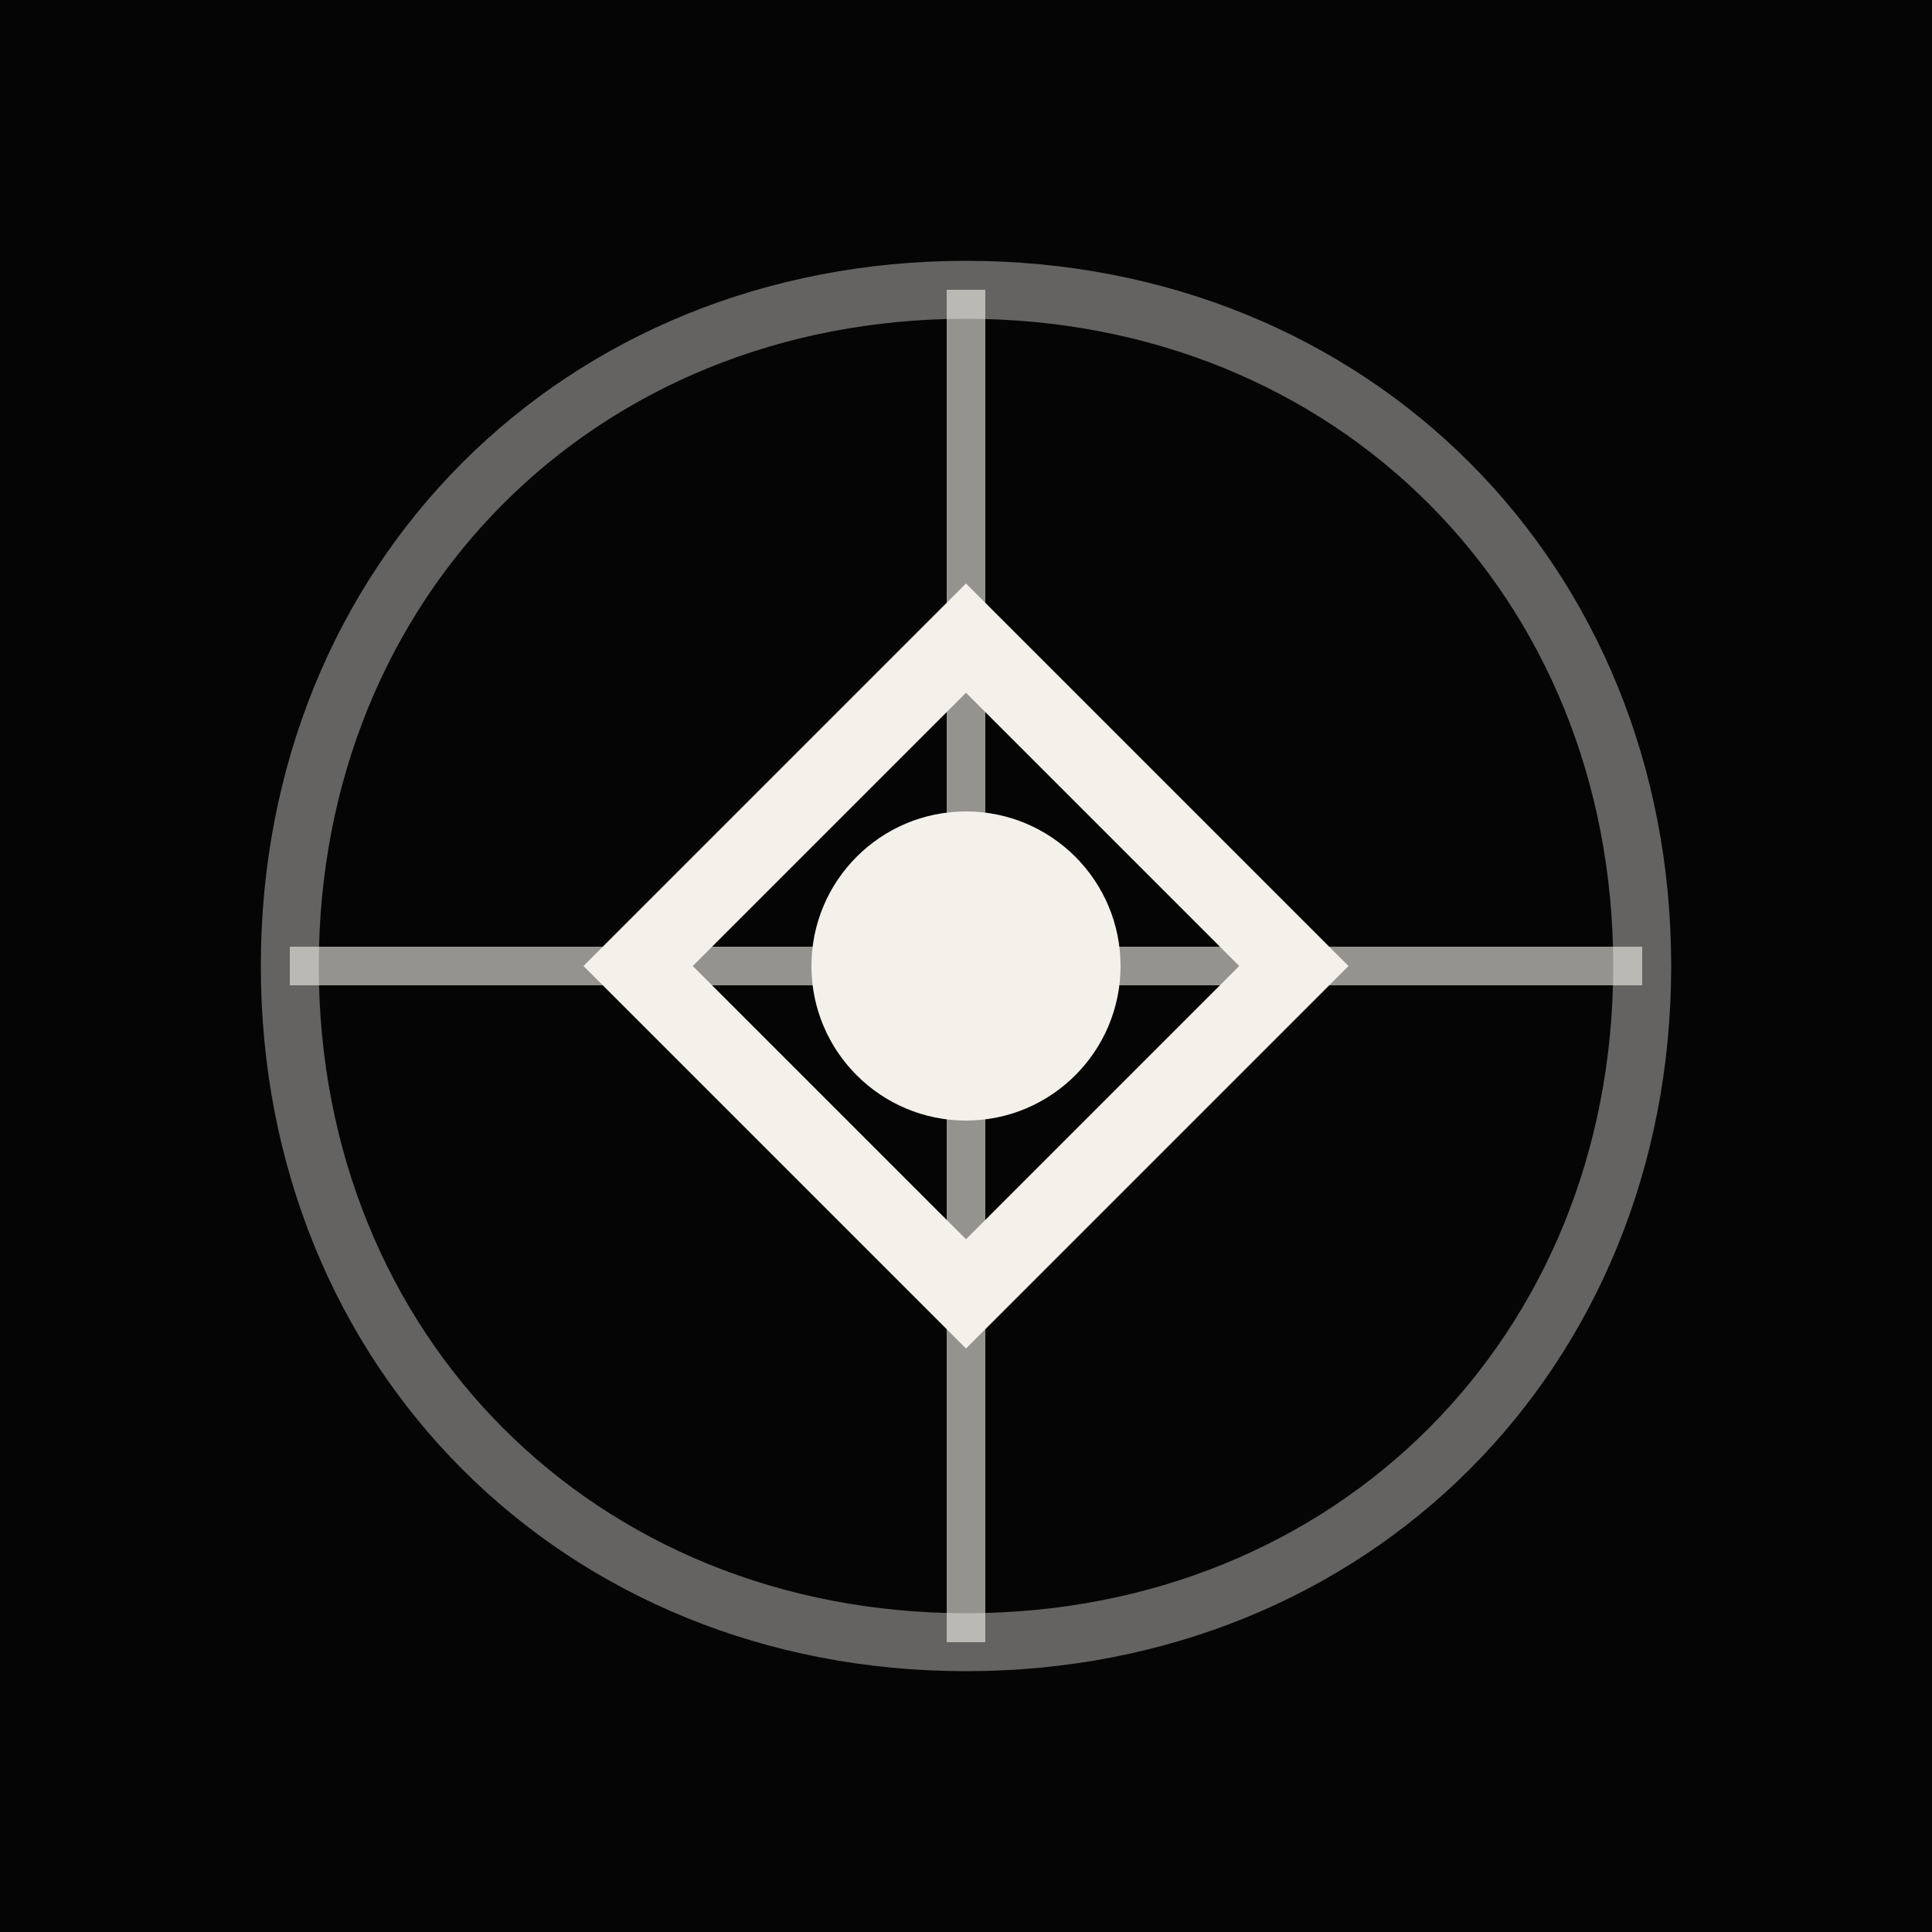
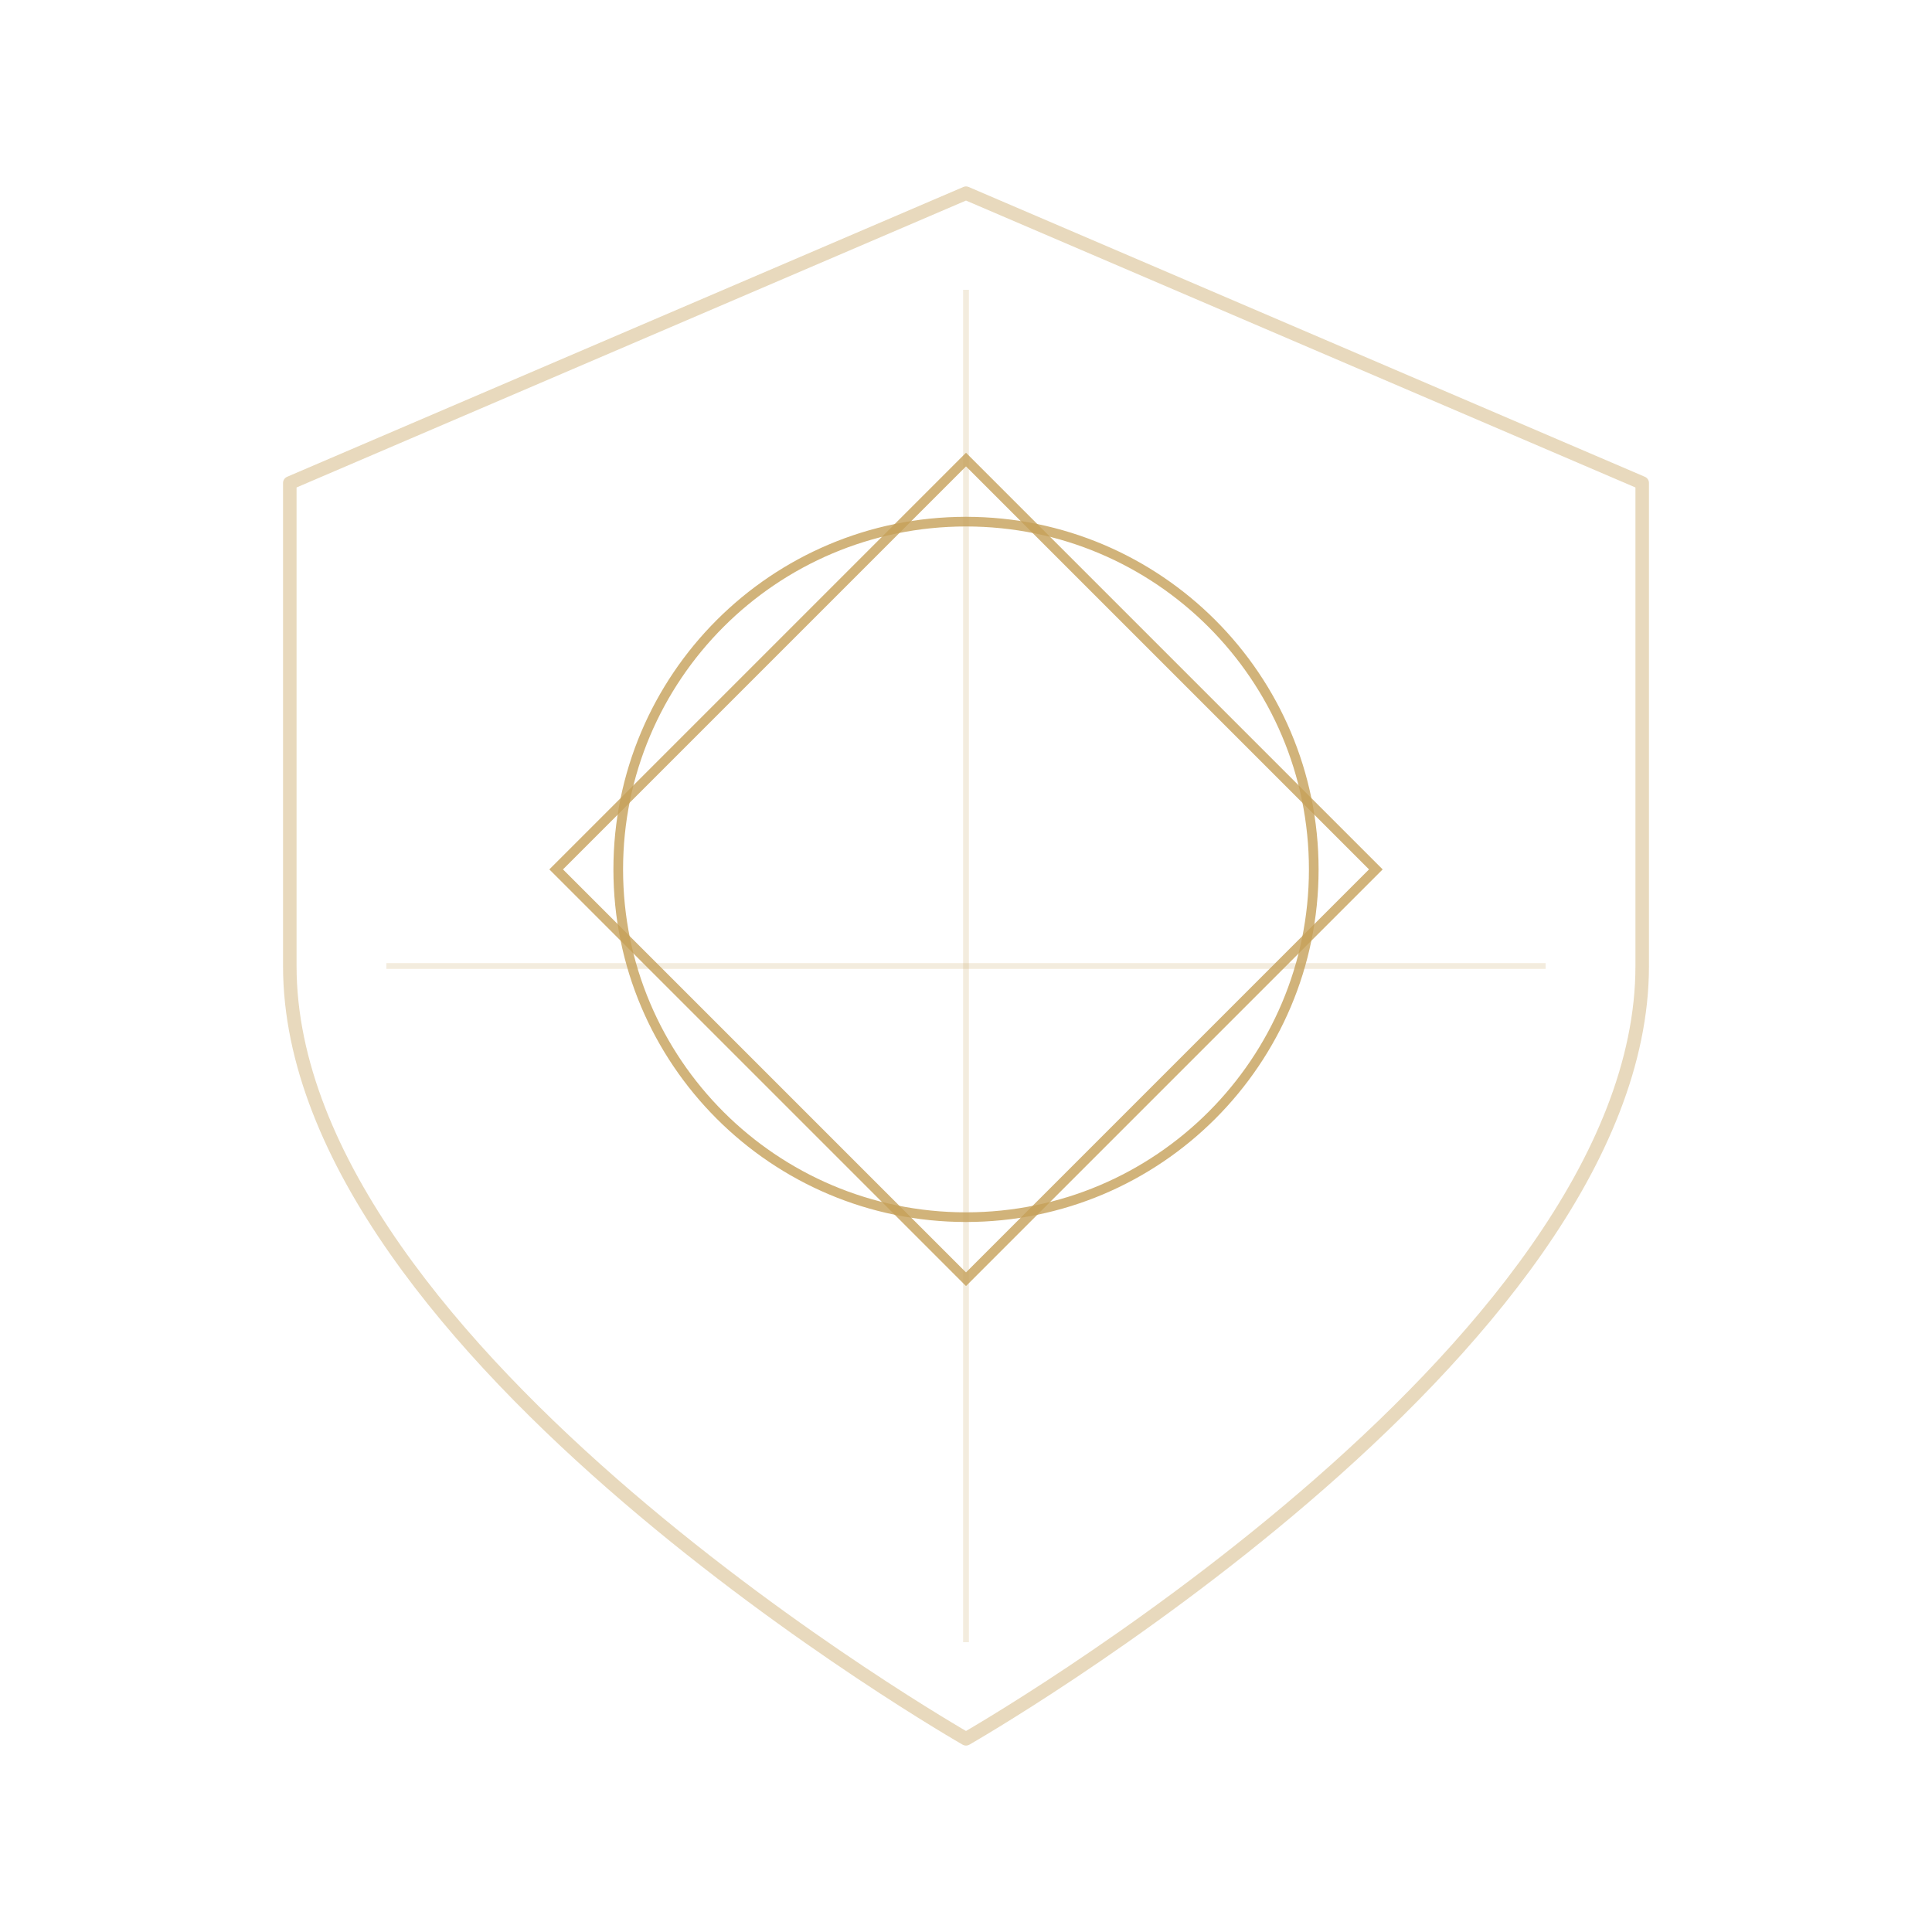
- <svg xmlns="http://www.w3.org/2000/svg" viewBox="0 0 100 100">
-   <rect width="100" height="100" fill="#050505" />
-   <g fill="none" stroke="#f4f1ea" stroke-width="3">
-     <path d="M50 15 C30 15, 15 30, 15 50 C15 70, 30 85, 50 85 C70 85, 85 70, 85 50 C85 30, 70 15, 50 15 Z" opacity="0.4" />
-     <path d="M50 15 L50 85 M15 50 L85 50" stroke-width="2" opacity="0.6" />
-     <rect x="38" y="38" width="24" height="24" transform="rotate(45 50 50)" stroke-width="4" />
-     <circle cx="50" cy="50" r="8" fill="#f4f1ea" stroke="none" />
-   </g>
+ <svg xmlns="http://www.w3.org/2000/svg" viewBox="0 0 100 100" fill="none">
+   <path d="M50 10L15 25V50C15 70 50 90 50 90C50 90 85 70 85 50V25L50 10Z" stroke="#C5A059" stroke-width="0.7" stroke-linecap="round" stroke-linejoin="round" opacity="0.4" />
+   <circle cx="50" cy="45" r="18" stroke="#C5A059" stroke-width="0.5" opacity="0.8" />
+   <rect x="35" y="30" width="30" height="30" transform="rotate(45 50 45)" stroke="#C5A059" stroke-width="0.5" opacity="0.8" />
+   <path d="M50 15V85" stroke="#C5A059" stroke-width="0.3" opacity="0.2" />
+   <path d="M20 50H80" stroke="#C5A059" stroke-width="0.3" opacity="0.2" />
</svg>
